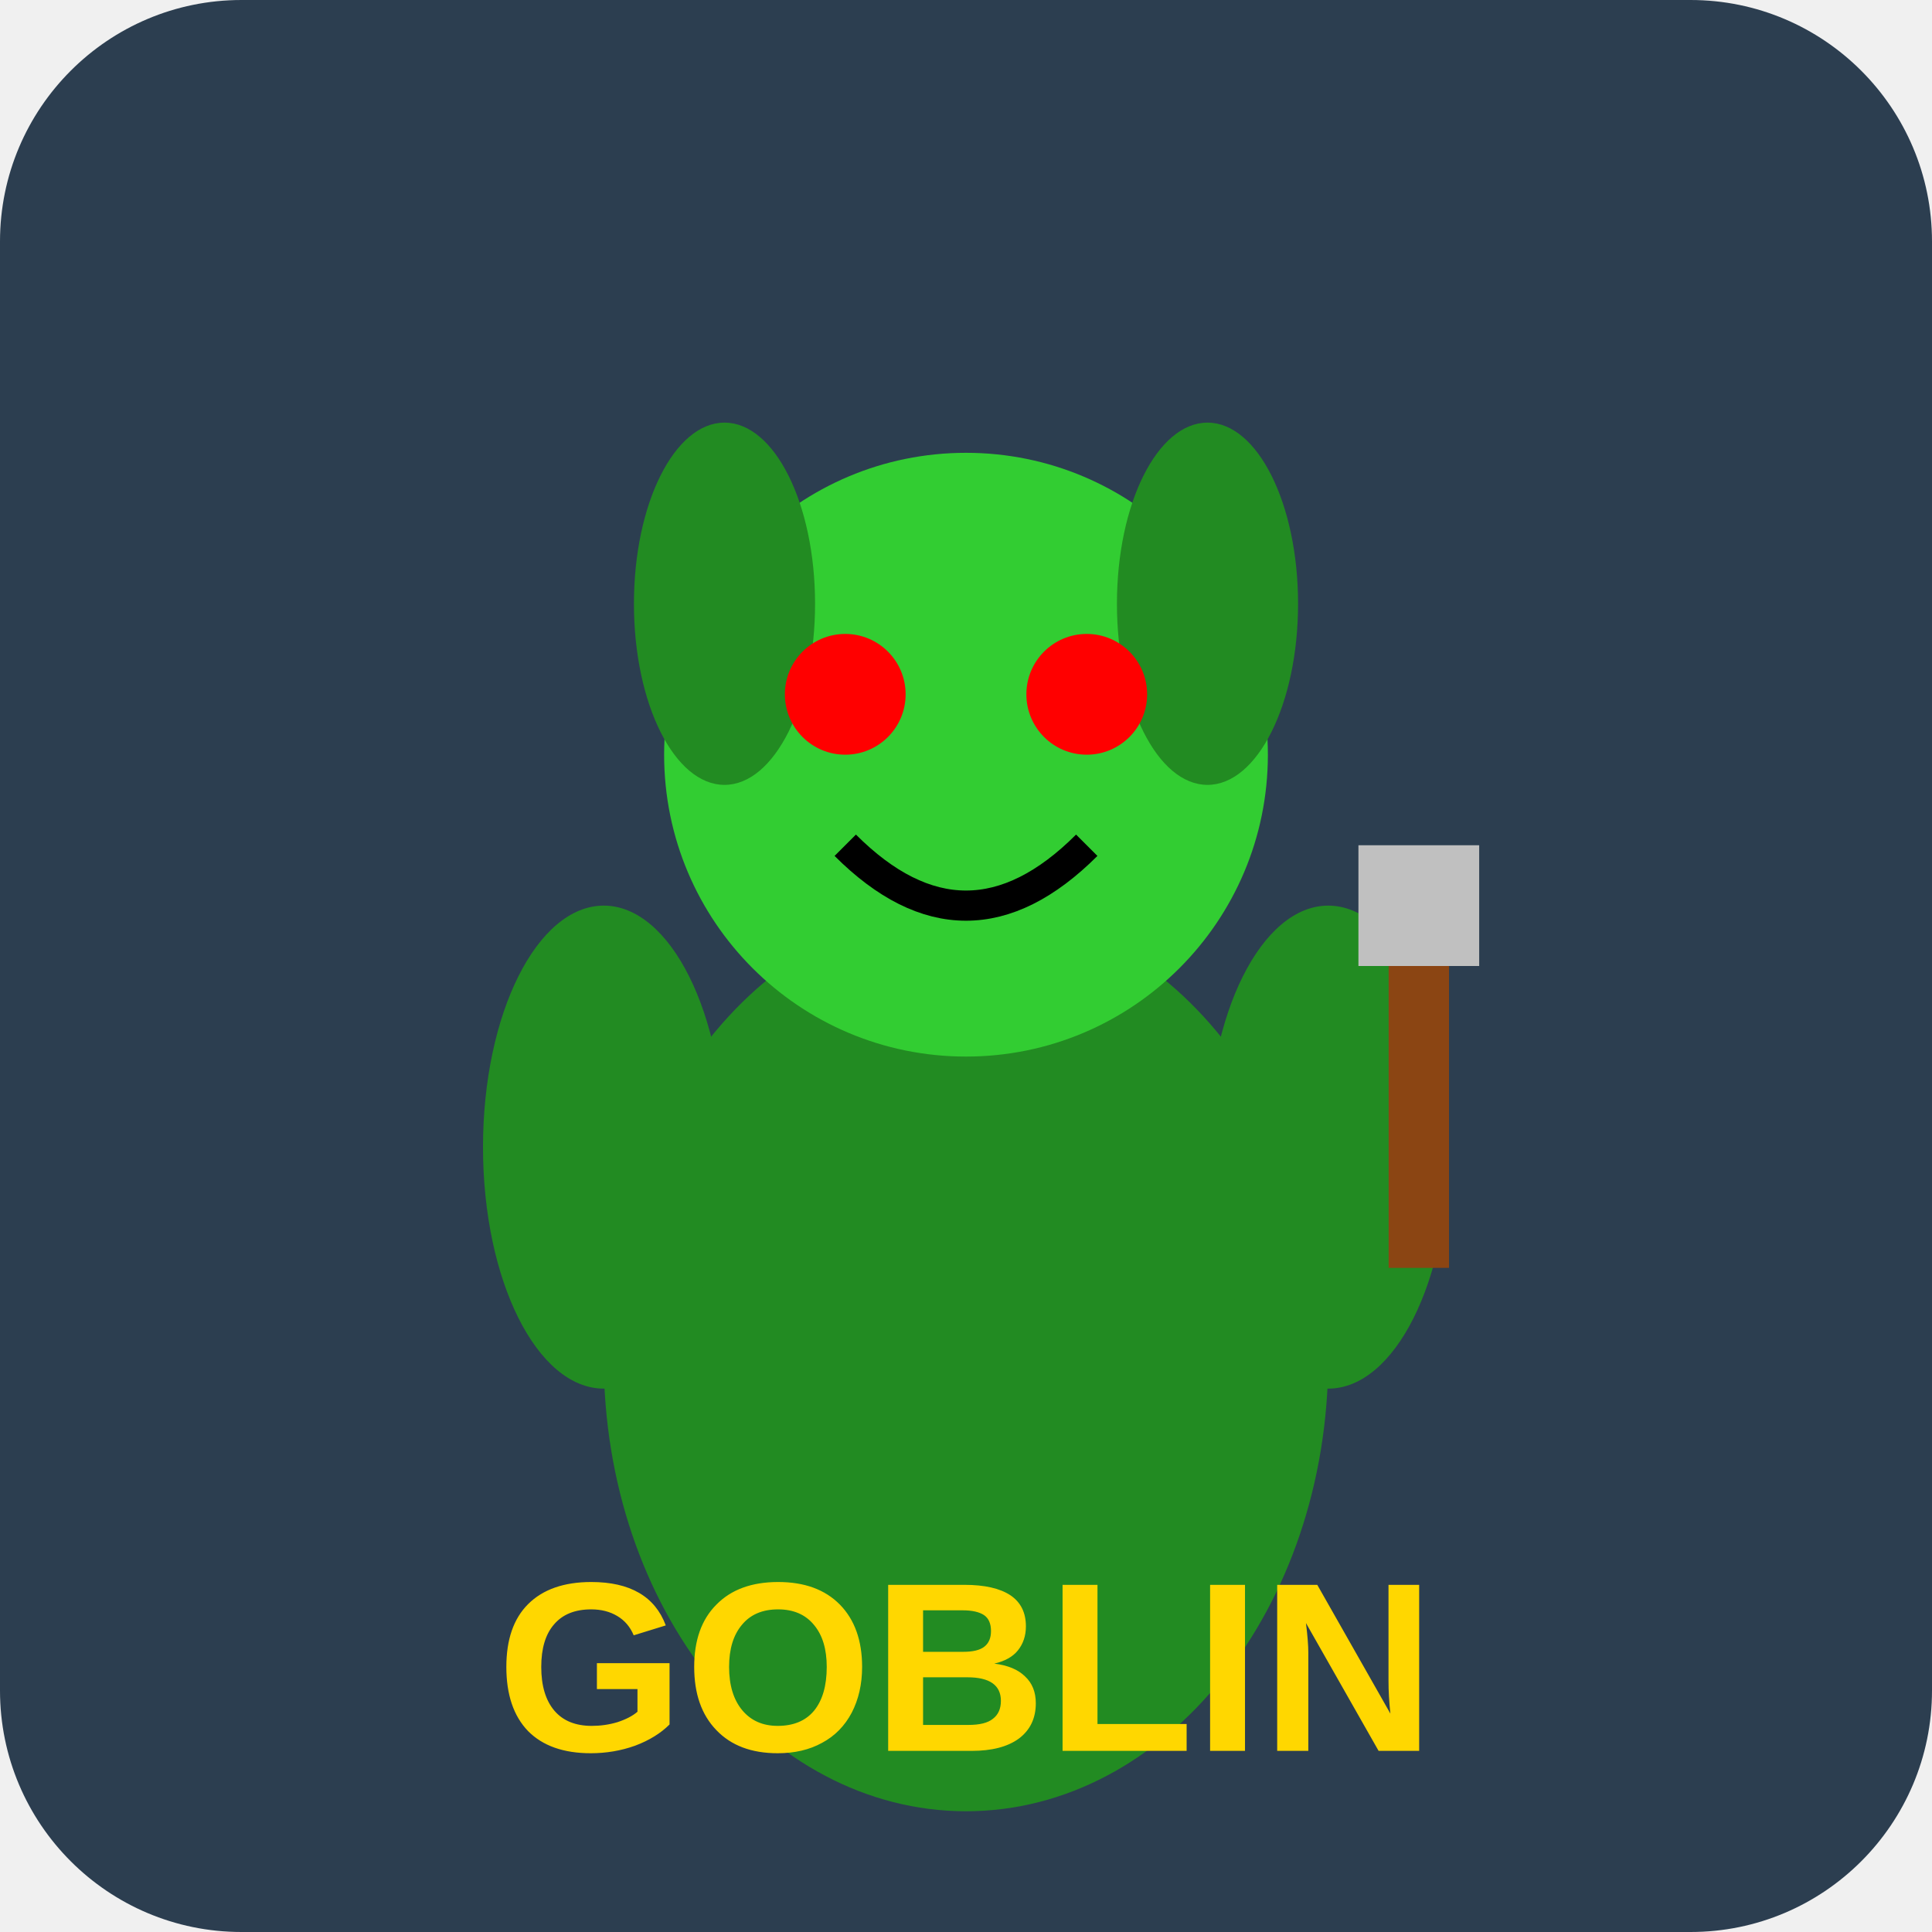
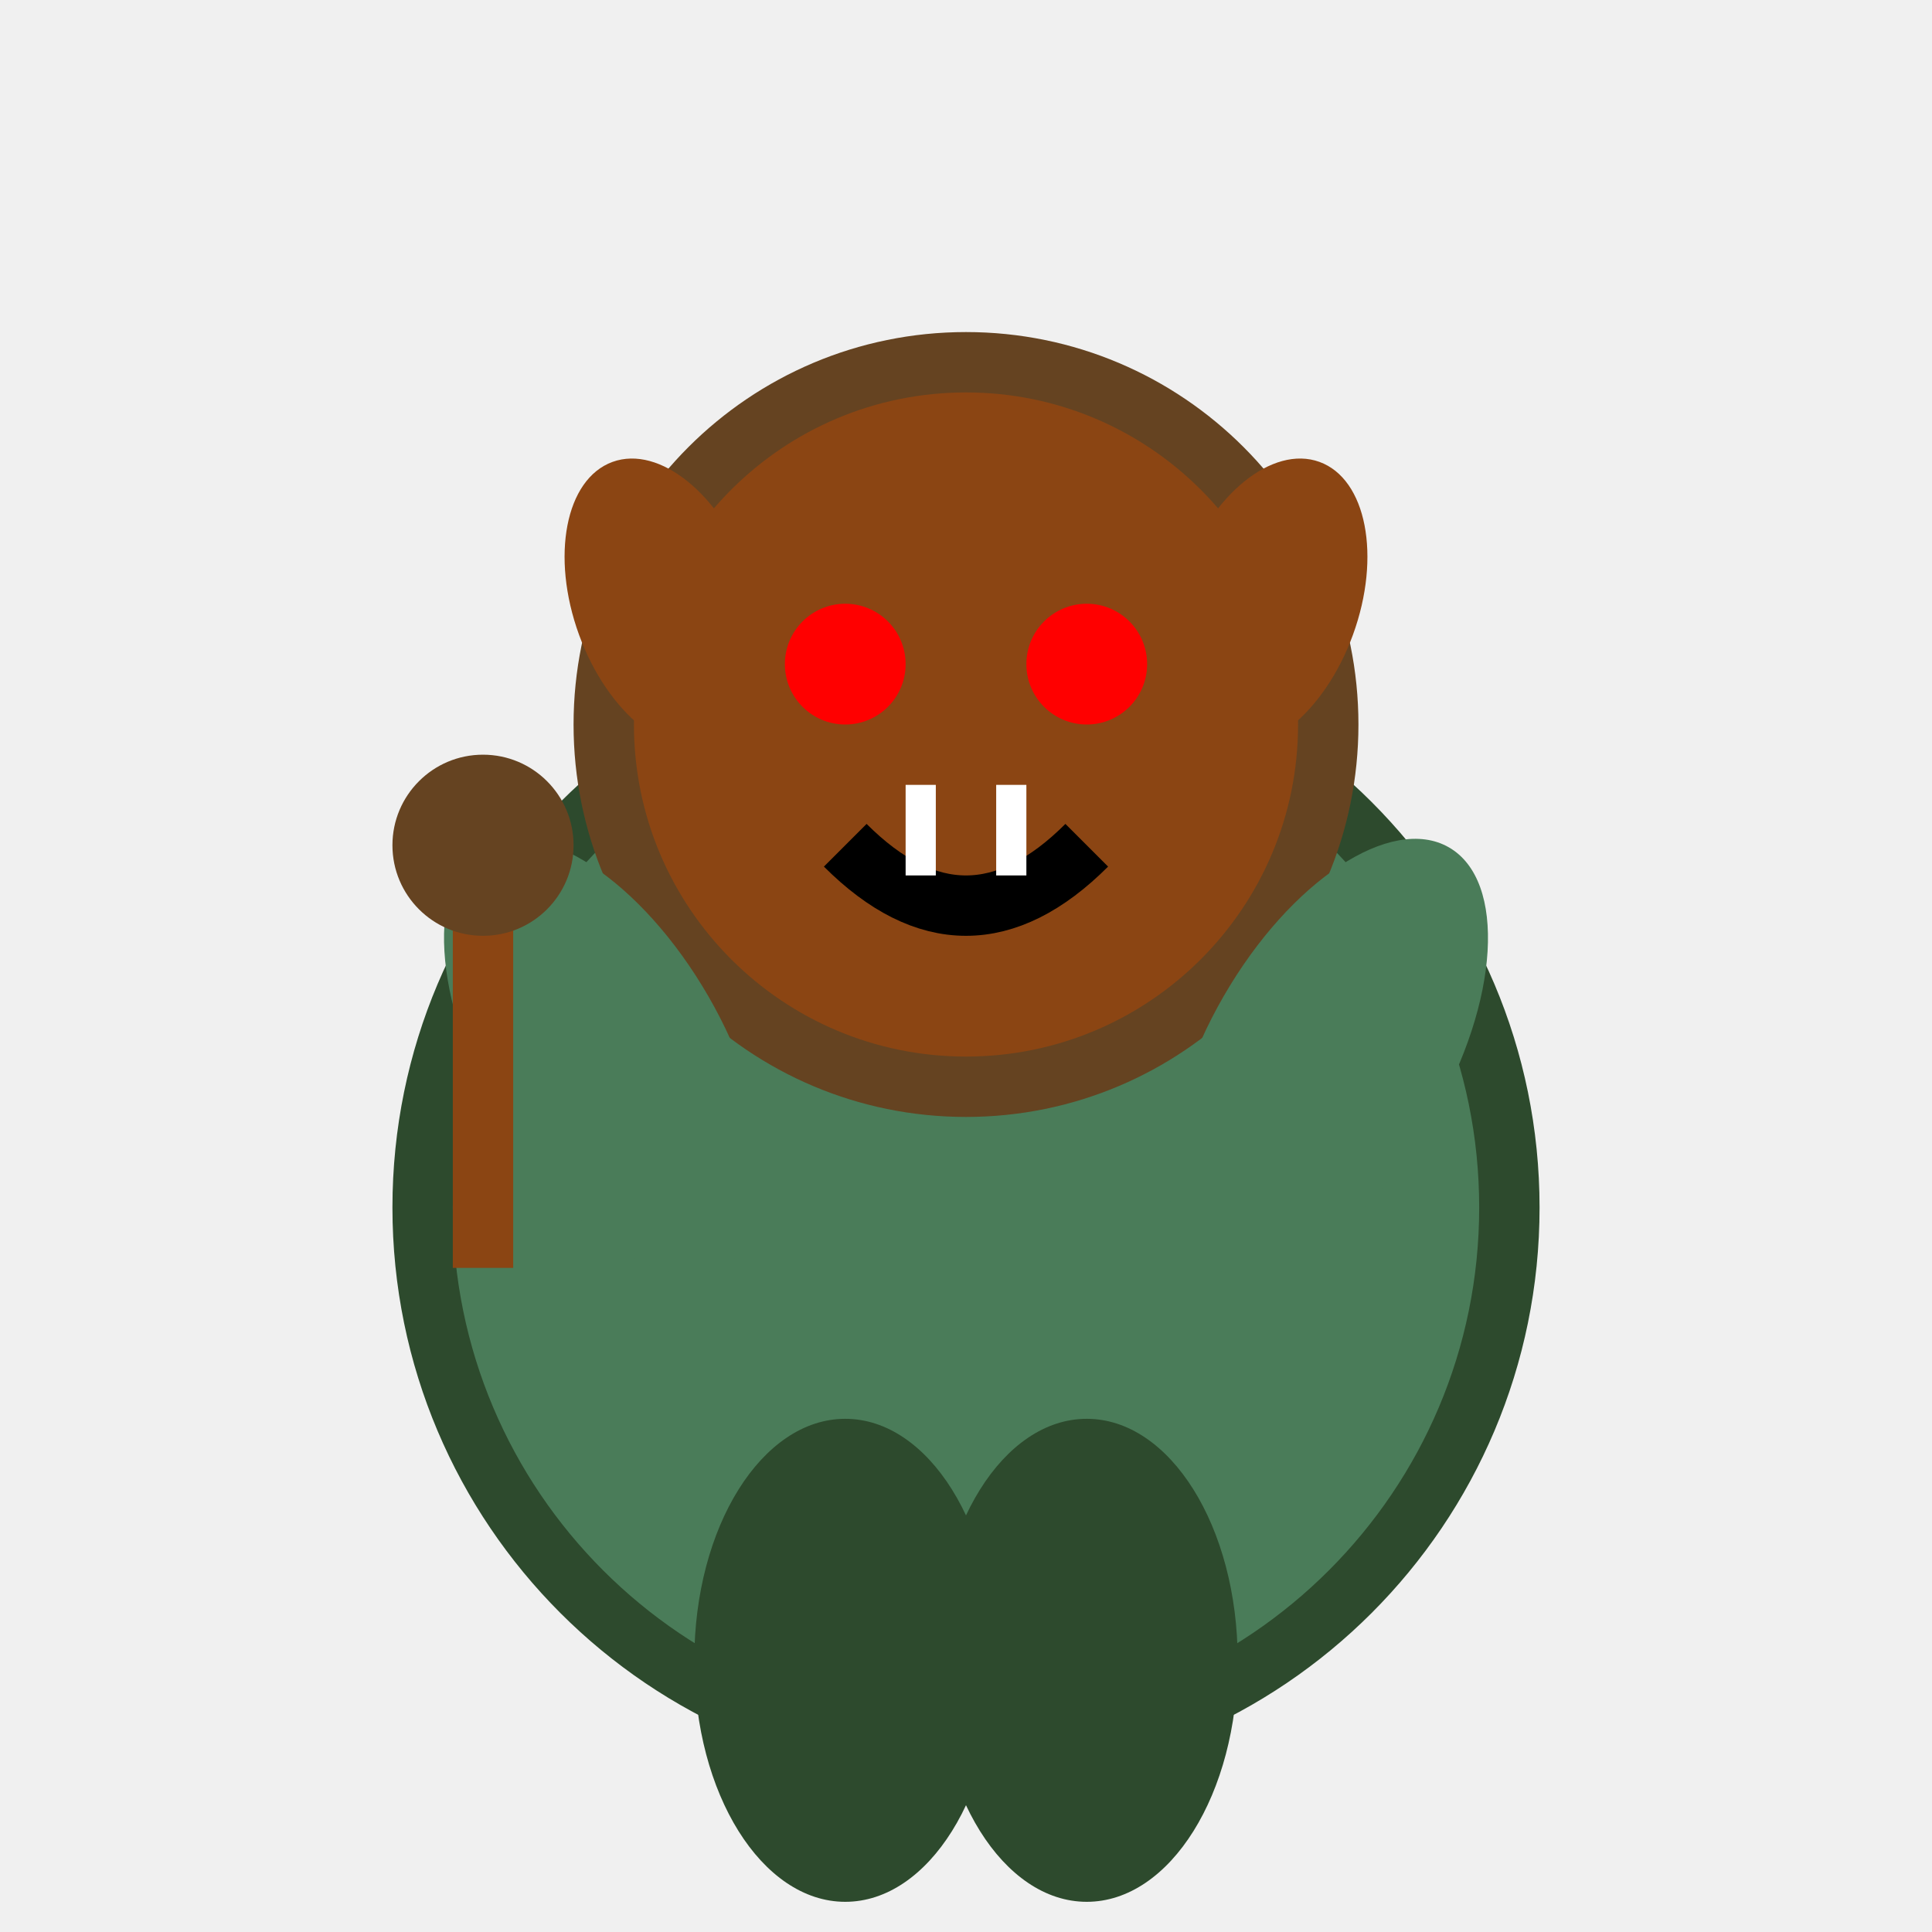
<svg xmlns="http://www.w3.org/2000/svg" width="64" height="64" viewBox="0 0 64 64">
-   <rect width="64" height="64" fill="#2c3e50" rx="8" />
-   <ellipse cx="32" cy="45" rx="12" ry="15" fill="#228B22" />
-   <circle cx="32" cy="25" r="10" fill="#32CD32" />
-   <ellipse cx="24" cy="20" rx="3" ry="6" fill="#228B22" />
-   <ellipse cx="40" cy="20" rx="3" ry="6" fill="#228B22" />
-   <circle cx="28" cy="23" r="2" fill="#FF0000" />
-   <circle cx="36" cy="23" r="2" fill="#FF0000" />
-   <path d="M28 28 Q32 32 36 28" stroke="#000" stroke-width="1" fill="none" />
-   <ellipse cx="20" cy="38" rx="4" ry="8" fill="#228B22" />
-   <ellipse cx="44" cy="38" rx="4" ry="8" fill="#228B22" />
-   <rect x="46" y="30" width="2" height="12" fill="#8B4513" />
-   <rect x="45" y="28" width="4" height="4" fill="#C0C0C0" />
-   <text x="32" y="58" text-anchor="middle" fill="#ffd700" font-family="Arial, sans-serif" font-size="8" font-weight="bold">GOBLIN</text>
+   <circle cx="32" cy="40" r="18" fill="#4a7c59" stroke="#2d4a2d" stroke-width="2" />
+   <circle cx="32" cy="24" r="12" fill="#8b4513" stroke="#654321" stroke-width="2" />
+   <ellipse cx="22" cy="20" rx="3" ry="5" fill="#8b4513" transform="rotate(-20 22 20)" />
+   <ellipse cx="42" cy="20" rx="3" ry="5" fill="#8b4513" transform="rotate(20 42 20)" />
+   <circle cx="28" cy="22" r="2" fill="#ff0000" />
+   <circle cx="36" cy="22" r="2" fill="#ff0000" />
+   <path d="M28 28 Q32 32 36 28" stroke="#000" stroke-width="2" fill="none" />
+   <rect x="30" y="26" width="1" height="3" fill="#fff" />
+   <rect x="33" y="26" width="1" height="3" fill="#fff" />
+   <ellipse cx="20" cy="35" rx="4" ry="8" fill="#4a7c59" transform="rotate(-30 20 35)" />
+   <ellipse cx="44" cy="35" rx="4" ry="8" fill="#4a7c59" transform="rotate(30 44 35)" />
+   <ellipse cx="28" cy="55" rx="5" ry="8" fill="#2d4a2d" />
+   <ellipse cx="36" cy="55" rx="5" ry="8" fill="#2d4a2d" />
+   <rect x="15" y="30" width="2" height="12" fill="#8b4513" />
+   <circle cx="16" cy="28" r="3" fill="#654321" />
</svg>
